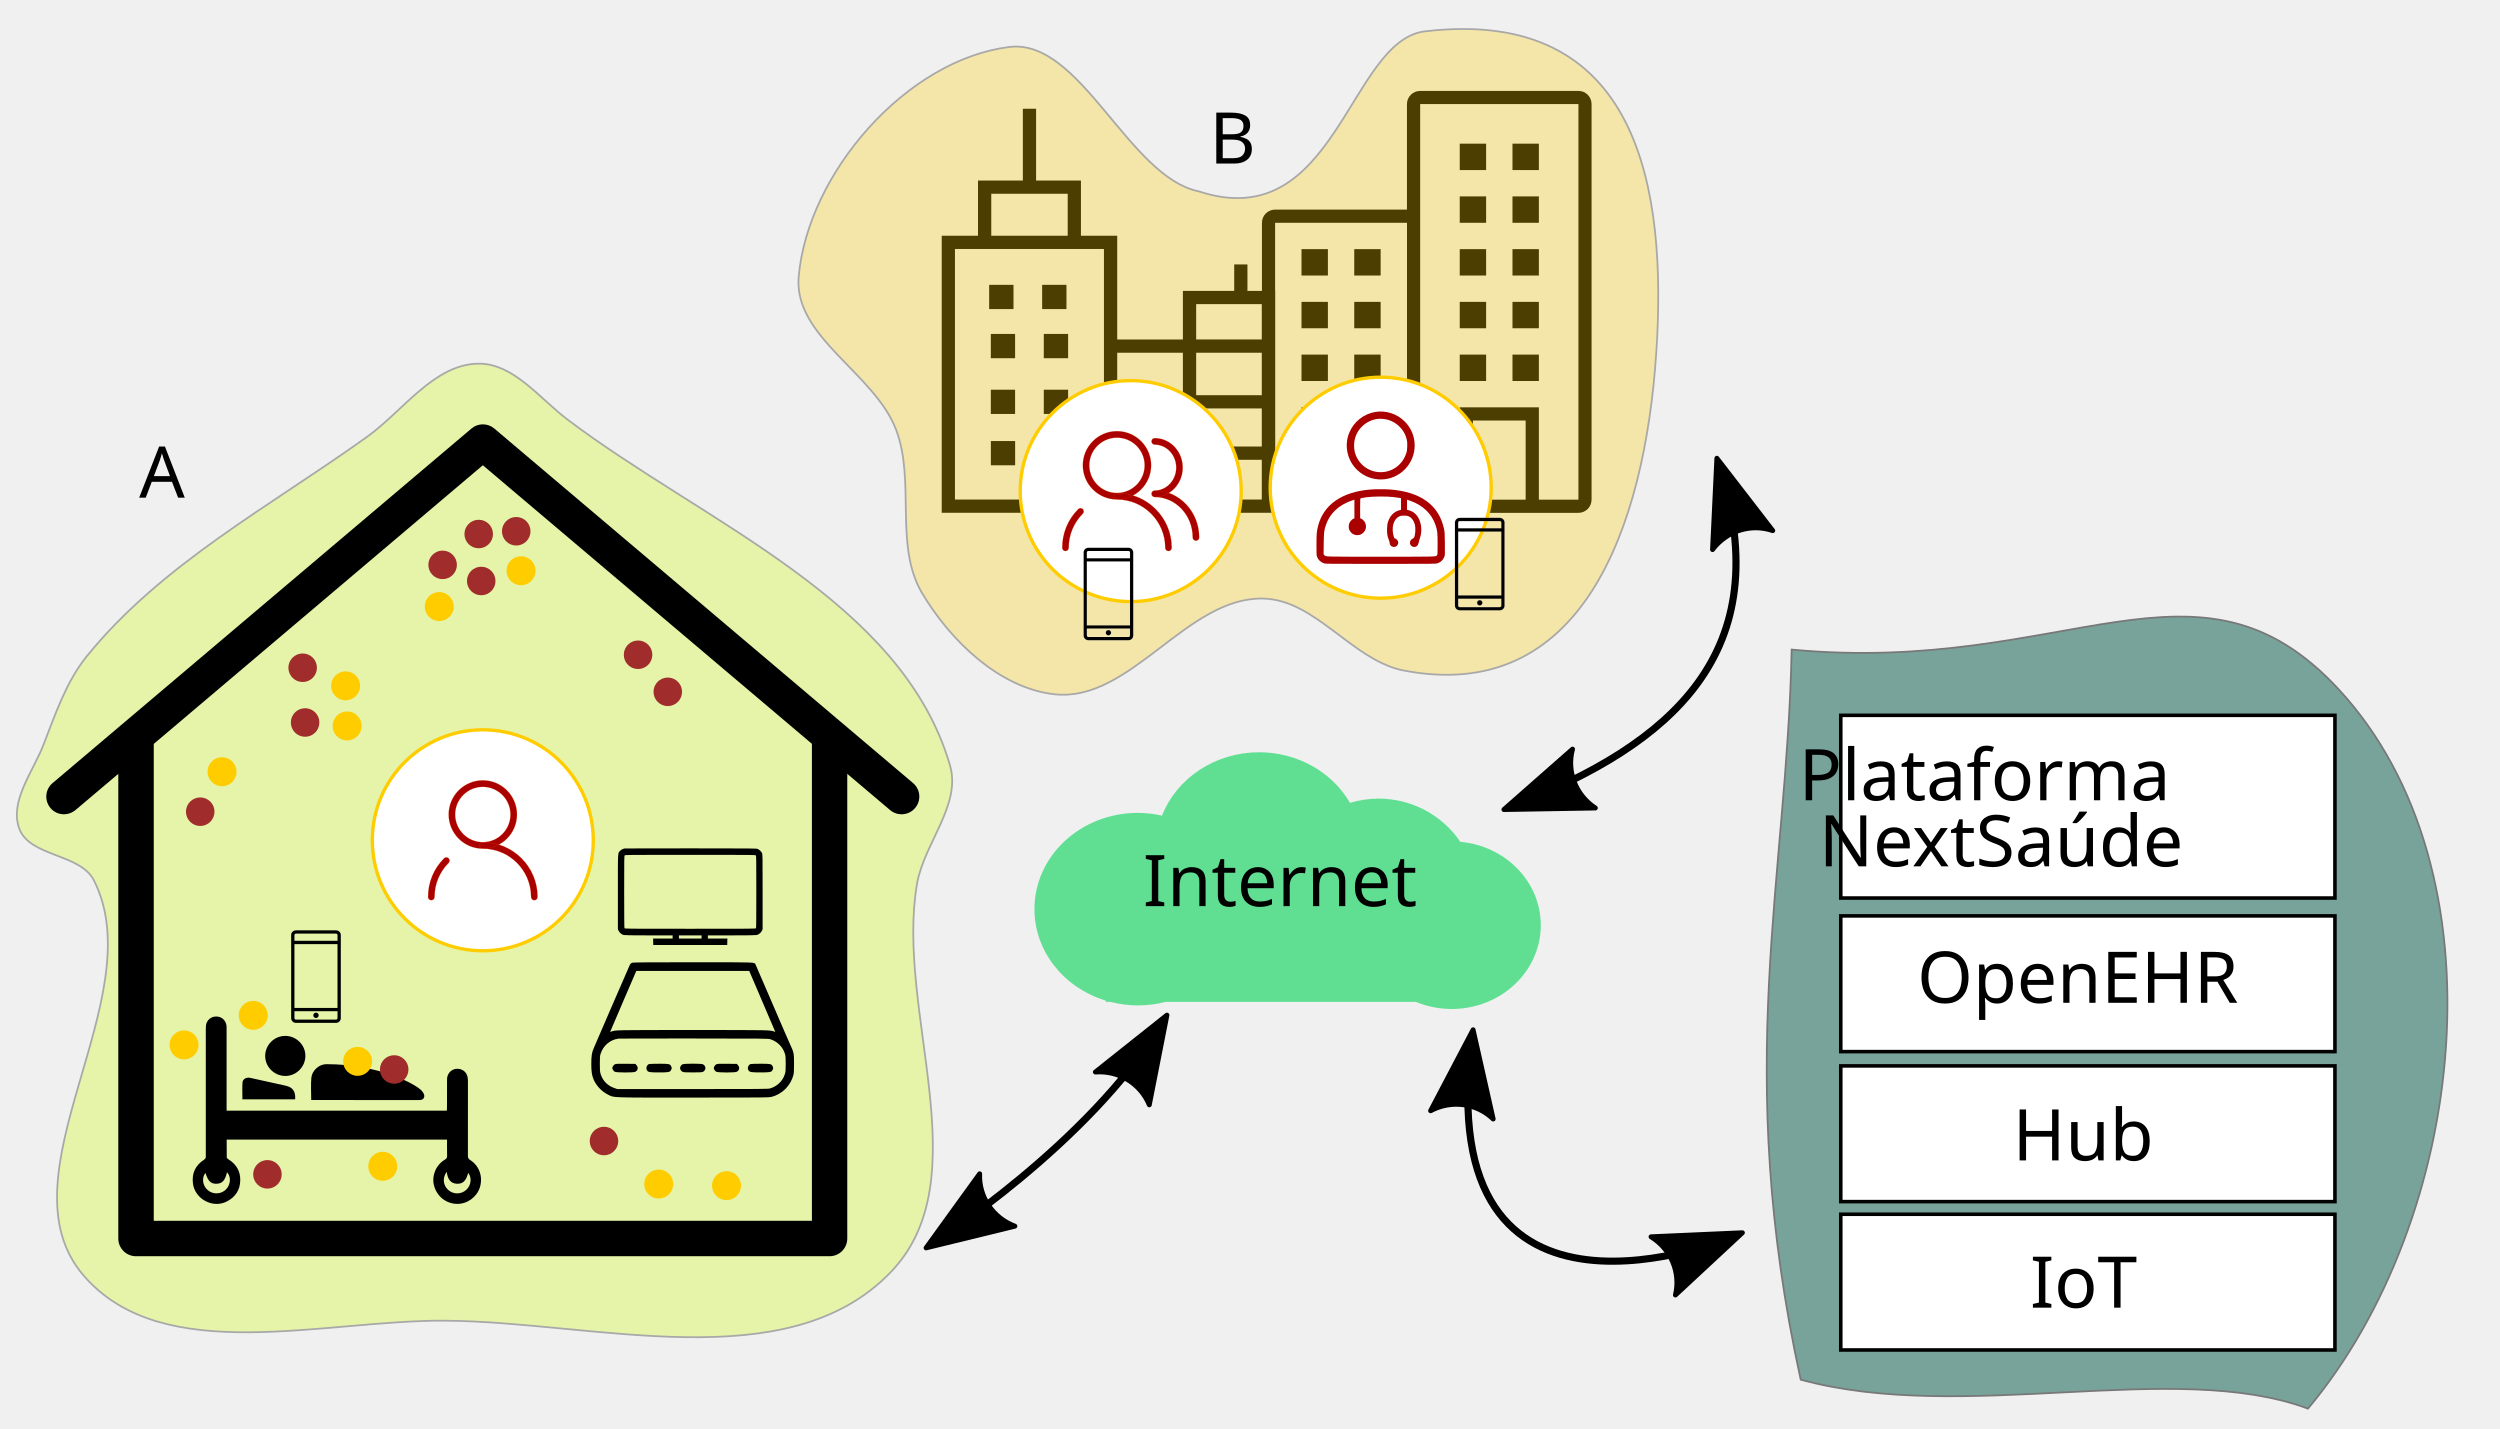
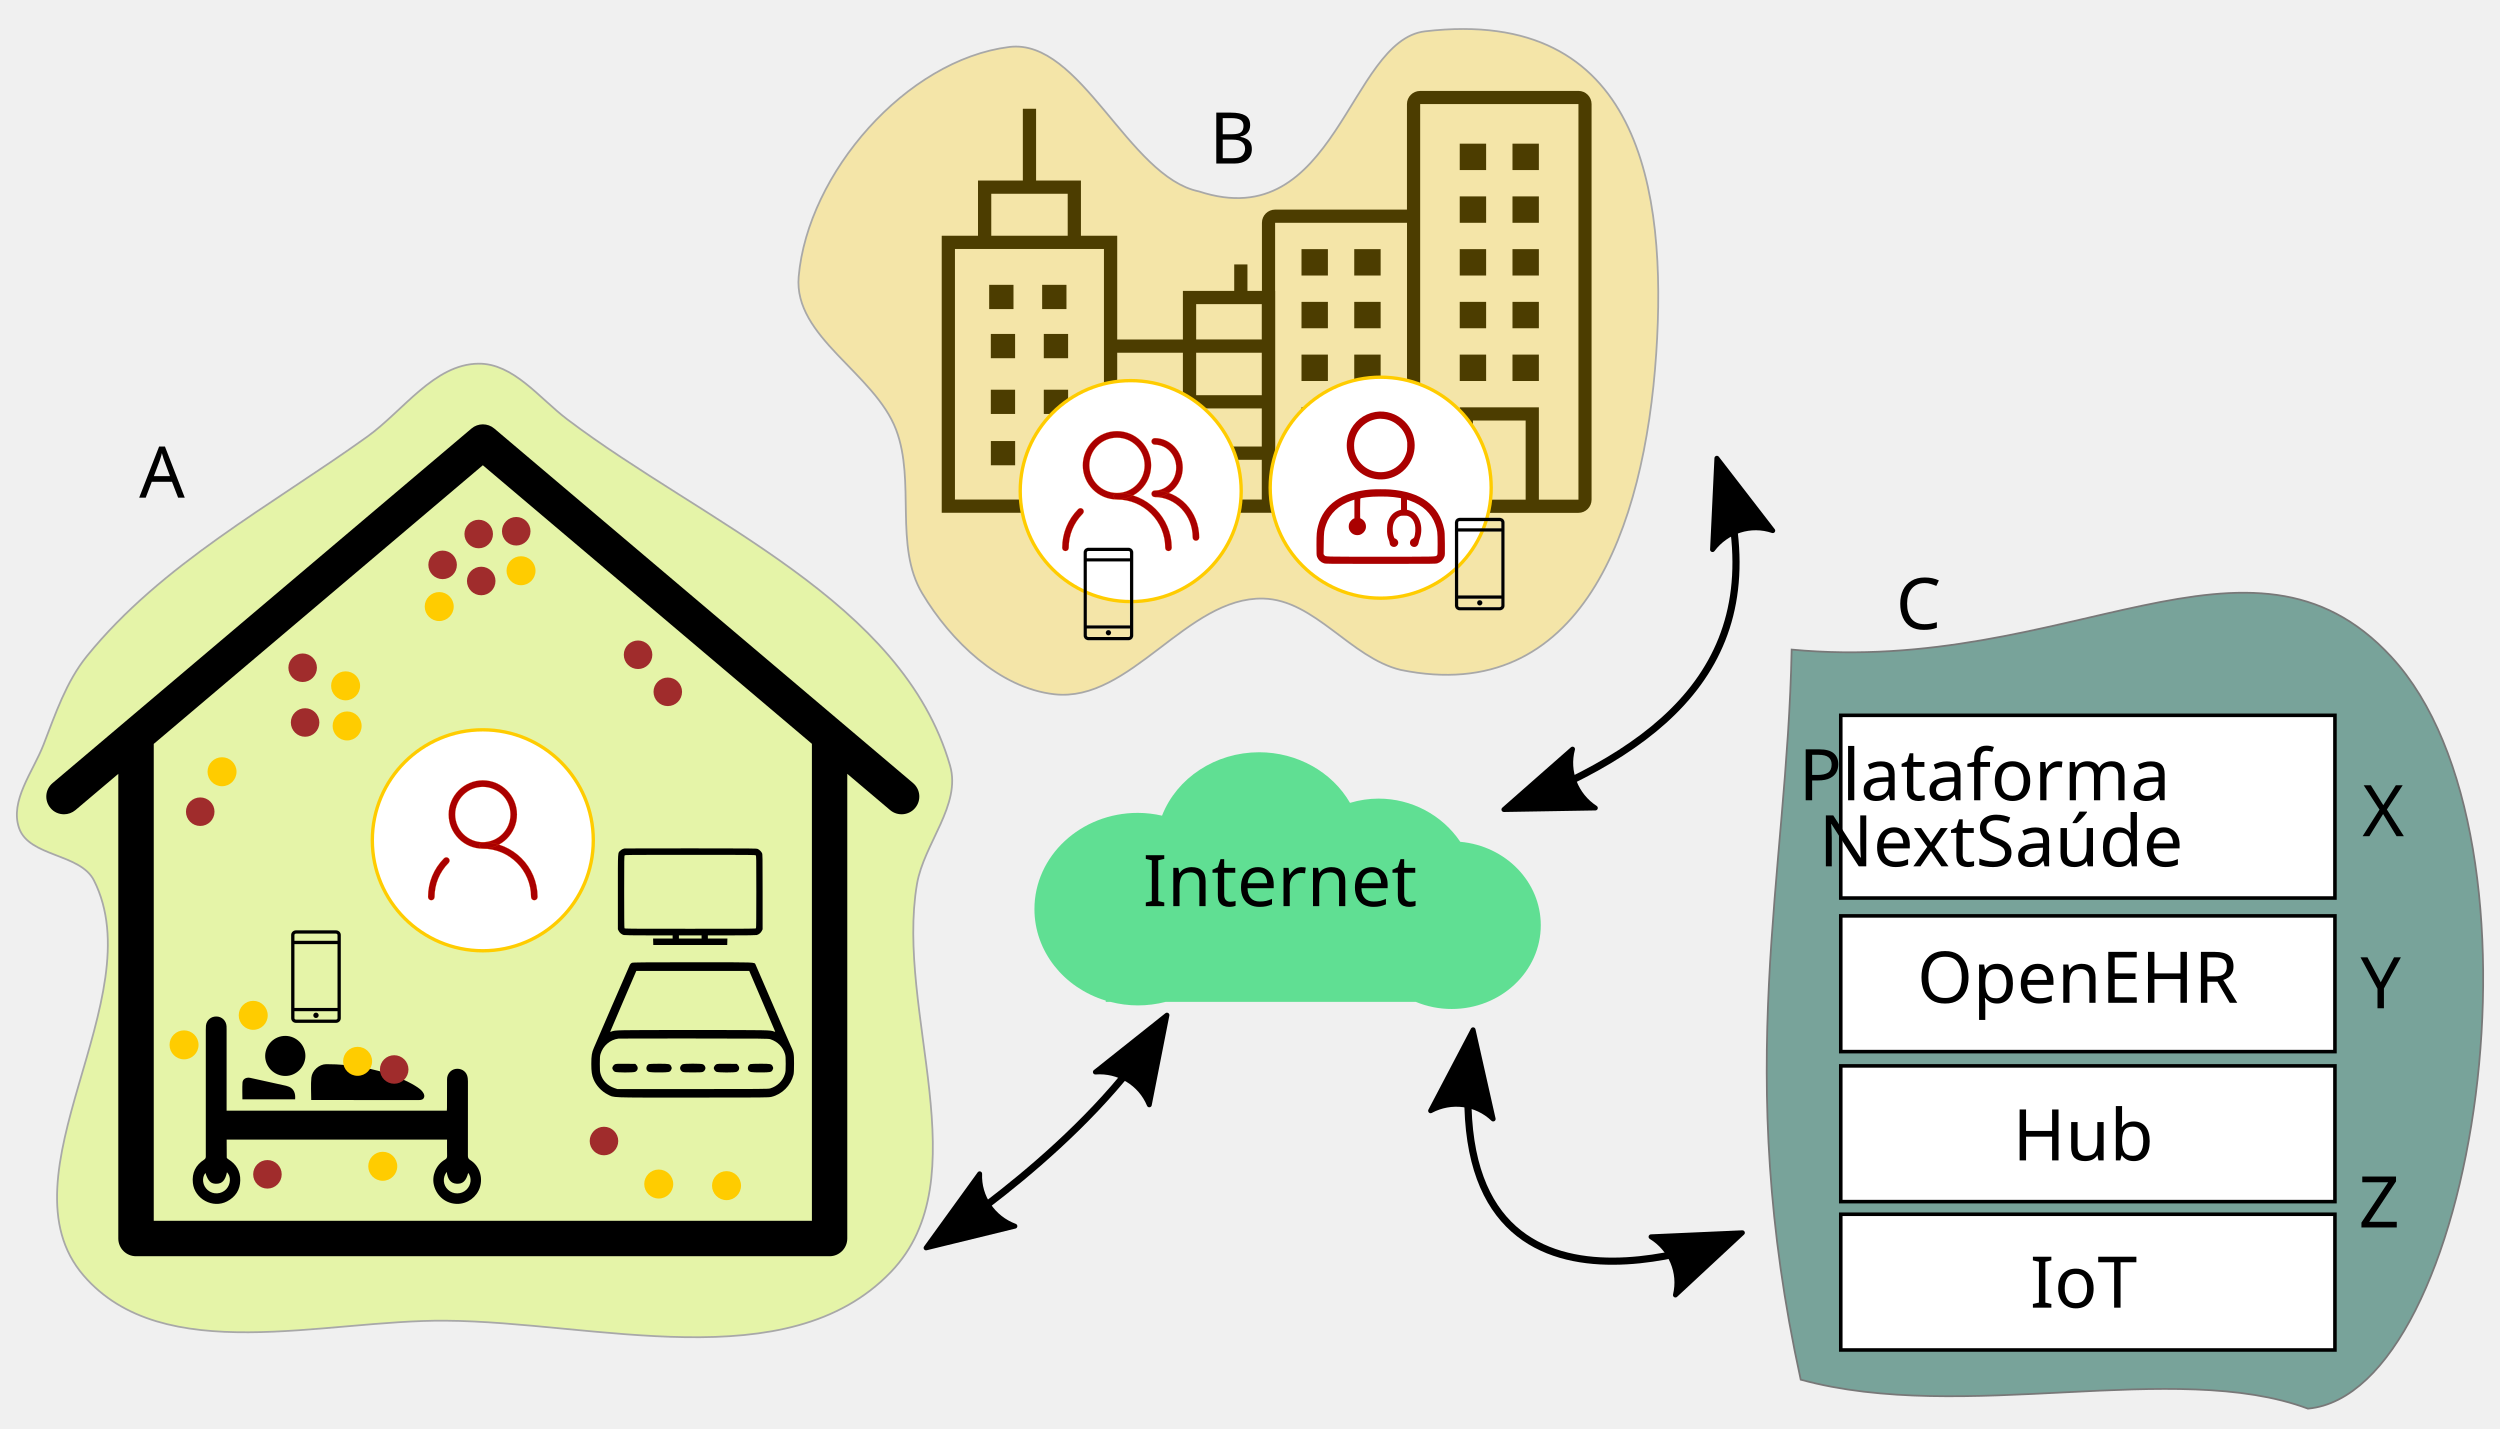
<svg xmlns="http://www.w3.org/2000/svg" width="1400" height="800" viewBox="0 0 370.417 211.667" version="1.1" id="svg8">
  <defs id="defs2">
    <marker orient="auto" refY="0.0" refX="0.0" id="marker3878" style="overflow:visible;">
      <path id="path3876" style="fill-rule:evenodd;stroke-width:0.625;stroke-linejoin:round;stroke:#000000;stroke-opacity:1;fill:#000000;fill-opacity:1" d="M 8.719,4.034 L -2.207,0.016 L 8.719,-4.002 C 6.973,-1.63 6.983,1.616 8.719,4.034 z " transform="scale(1.1) rotate(180) translate(1,0)" />
    </marker>
    <marker orient="auto" refY="0.0" refX="0.0" id="marker3796" style="overflow:visible">
      <path id="path3794" style="fill-rule:evenodd;stroke-width:0.625;stroke-linejoin:round;stroke:#000000;stroke-opacity:1;fill:#000000;fill-opacity:1" d="M 8.719,4.034 L -2.207,0.016 L 8.719,-4.002 C 6.973,-1.63 6.983,1.616 8.719,4.034 z " transform="scale(1.1) translate(1,0)" />
    </marker>
    <marker style="overflow:visible" id="marker3714" refX="0.0" refY="0.0" orient="auto">
      <path transform="scale(1.1) translate(1,0)" d="M 8.719,4.034 L -2.207,0.016 L 8.719,-4.002 C 6.973,-1.63 6.983,1.616 8.719,4.034 z " style="fill-rule:evenodd;stroke-width:0.625;stroke-linejoin:round;stroke:#000000;stroke-opacity:1;fill:#000000;fill-opacity:1" id="path3712" />
    </marker>
    <marker orient="auto" refY="0.0" refX="0.0" id="Arrow2Lstart" style="overflow:visible">
      <path id="path2650" style="fill-rule:evenodd;stroke-width:0.625;stroke-linejoin:round;stroke:#000000;stroke-opacity:1;fill:#000000;fill-opacity:1" d="M 8.719,4.034 L -2.207,0.016 L 8.719,-4.002 C 6.973,-1.63 6.983,1.616 8.719,4.034 z " transform="scale(1.1) translate(1,0)" />
    </marker>
    <marker style="overflow:visible;" id="marker3366" refX="0.0" refY="0.0" orient="auto">
      <path transform="scale(1.1) rotate(180) translate(1,0)" d="M 8.719,4.034 L -2.207,0.016 L 8.719,-4.002 C 6.973,-1.63 6.983,1.616 8.719,4.034 z " style="fill-rule:evenodd;stroke-width:0.625;stroke-linejoin:round;stroke:#000000;stroke-opacity:1;fill:#000000;fill-opacity:1" id="path3364" />
    </marker>
    <marker orient="auto" refY="0.0" refX="0.0" id="Arrow2Lend" style="overflow:visible;">
      <path id="path2653" style="fill-rule:evenodd;stroke-width:0.625;stroke-linejoin:round;stroke:#000000;stroke-opacity:1;fill:#000000;fill-opacity:1" d="M 8.719,4.034 L -2.207,0.016 L 8.719,-4.002 C 6.973,-1.63 6.983,1.616 8.719,4.034 z " transform="scale(1.1) rotate(180) translate(1,0)" />
    </marker>
    <marker style="overflow:visible" id="marker3579" refX="0" refY="0" orient="auto">
      <path transform="matrix(-0.8,0,0,-0.8,-10,0)" style="fill:#000000;fill-opacity:1;fill-rule:evenodd;stroke:#000000;stroke-width:1pt;stroke-opacity:1" d="M 0,0 5,-5 -12.5,0 5,5 Z" id="path3577" />
    </marker>
    <marker orient="auto" refY="0" refX="0" id="marker3539" style="overflow:visible">
      <path id="path3537" d="M 0,0 5,-5 -12.5,0 5,5 Z" style="fill:#000000;fill-opacity:1;fill-rule:evenodd;stroke:#000000;stroke-width:1pt;stroke-opacity:1" transform="matrix(0.8,0,0,0.8,10,0)" />
    </marker>
    <marker style="overflow:visible" id="Arrow1Lend" refX="0" refY="0" orient="auto">
      <path transform="matrix(-0.8,0,0,-0.8,-10,0)" style="fill:#000000;fill-opacity:1;fill-rule:evenodd;stroke:#000000;stroke-width:1pt;stroke-opacity:1" d="M 0,0 5,-5 -12.5,0 5,5 Z" id="path1315" />
    </marker>
    <marker orient="auto" refY="0" refX="0" id="marker1602" style="overflow:visible">
      <path id="path1600" d="M 0,0 5,-5 -12.5,0 5,5 Z" style="fill:#000000;fill-opacity:1;fill-rule:evenodd;stroke:#000000;stroke-width:1pt;stroke-opacity:1" transform="matrix(-0.4,0,0,-0.4,-4,0)" />
    </marker>
  </defs>
  <g id="layer1" transform="translate(0,-85.33332)">
    <g transform="translate(136.851,46.02875)" id="layer1-0">
      <g transform="translate(-201.6119,-41.50832)" id="g1939">
        <g id="g1678" transform="matrix(0.06379583,0,0,0.06379583,244.2607,93.64304)">
          <path id="path1676" d="m 852.2,10 c 16.9,0 30.6,13.7 30.6,30.6 v 918.8 c 0,16.9 -13.7,30.6 -30.6,30.6 H 147.8 c -16.9,0 -30.6,-13.7 -30.6,-30.6 V 316.3 c 0,-16.9 13.7,-30.6 30.6,-30.6 H 454 v -245 c 0,-16.9 13.7,-30.6 30.6,-30.6 H 852.2 Z M 454.1,959.4 V 316.3 H 147.8 V 959.4 H 209 V 806.3 745 h 61.3 61.3 61.3 v 61.3 153.1 z m -245,-520.6 h 61.3 v -61.3 h -61.3 z m 0,122.5 h 61.3 V 500 h -61.3 z m 0,122.5 h 61.3 v -61.3 h -61.3 z m 153.1,91.8 H 239.7 V 959.4 H 362.2 Z M 331.6,438.8 h 61.3 v -61.3 h -61.3 z m 0,122.5 h 61.3 V 500 h -61.3 z m 0,122.5 h 61.3 V 622.5 H 331.6 Z M 852.2,40.6 H 484.7 v 918.8 h 91.9 V 745 h 183.8 v 214.4 h 91.9 V 40.6 Z M 576.6,193.8 h 61.3 v -61.3 h -61.3 z m 0,122.5 h 61.3 V 255 h -61.3 z m 0,122.5 h 61.3 v -61.3 h -61.3 z m 0,122.5 h 61.3 V 500 h -61.3 z m 0,122.5 h 61.3 v -61.3 h -61.3 z m 153.1,91.8 H 607.2 V 959.4 H 729.7 Z M 699.1,193.8 h 61.3 v -61.3 h -61.3 z m 0,122.5 h 61.3 V 255 h -61.3 z m 0,122.5 h 61.3 v -61.3 h -61.3 z m 0,122.5 h 61.3 V 500 h -61.3 z m 0,122.5 h 61.3 v -61.3 h -61.3 z" />
        </g>
        <g id="g1692" transform="matrix(0.06108286,0,0,0.06108286,198.4464,96.31701)">
          <path id="path1690" d="m 837.3,451.8 v -64.2 h -32.1 v 64.2 H 680.7 V 569.7 H 521.4 V 318 h -88 V 184.1 H 324.6 V 10 H 292.5 V 184.1 H 183.7 V 318 h -88 v 672 h 393.6 32.2 159.3 223.6 V 736.9 704.8 569.6 451.8 Z m -156.6,150 v 103 H 521.4 v -103 z M 521.4,736.9 h 159.3 v 92.4 H 521.4 Z M 215.9,216.2 h 76.6 32.1 76.7 V 318 H 215.9 Z M 489.2,957.9 H 127.8 V 350.1 h 55.9 249.7 55.8 v 219.5 z m 32.2,0 v -96.4 h 159.3 v 96.4 z m 191.5,0 v -96.4 h 159.3 v 96.4 z M 872.2,829.3 H 712.9 V 736.9 H 872.2 Z M 712.9,704.8 v -103 h 159.3 v 103 z m 0,-135.2 v -85.7 h 92.3 32.1 34.9 v 85.7 z M 210.8,437.1 h 59 v 58.8 h -59 z m 128.5,0 h 59 v 58.8 h -59 z M 214.8,556.2 h 58.9 v 58.9 h -58.9 z m 128.5,0 h 59 v 58.9 h -59 z M 214.8,691.5 h 58.9 v 58.8 h -58.9 z m 128.5,0 h 59 v 58.8 h -59 z M 214.9,816 h 58.9 v 58.8 h -58.9 z m 128.4,0 h 58.9 v 58.8 h -58.9 z" />
        </g>
      </g>
      <g transform="translate(-182.6154,7.679685)" id="g1850">
        <path style="opacity:0.6;fill:#00d455;fill-opacity:1;stroke:none;stroke-width:2.041;stroke-linecap:square;stroke-miterlimit:1;stroke-dasharray:none;stroke-dashoffset:0;stroke-opacity:1" d="m 232.319,143.084 a 15.322,14.265 0 0 0 -14.38,9.394 15.322,14.265 0 0 0 -3.584,-0.413 15.322,14.265 0 0 0 -15.322,14.266 15.322,14.265 0 0 0 10.567,13.55 v 0.186 h 0.685 a 15.322,14.265 0 0 0 4.07,0.528 15.322,14.265 0 0 0 4.127,-0.528 h 37.053 a 13.208,12.416 0 0 0 5.314,1.057 13.208,12.416 0 0 0 13.209,-12.416 13.208,12.416 0 0 0 -11.929,-12.356 14.529,14.265 0 0 0 -12.112,-6.4 14.529,14.265 0 0 0 -4.225,0.63 15.322,14.265 0 0 0 -13.474,-7.499 z" id="path1830" />
        <text xml:space="preserve" style="font-style:normal;font-weight:normal;font-size:10.583px;line-height:1.25;font-family:sans-serif;letter-spacing:0px;word-spacing:0px;fill:#000000;fill-opacity:1;stroke:none;stroke-width:0.265" x="215.113" y="165.887" id="text1845">
          <tspan id="tspan1843" x="215.113" y="165.887" style="stroke-width:0.265">Internet</tspan>
        </text>
      </g>
      <g id="g2494">
        <path id="path2350" d="M -18.514,80.297 C -17.167,64.968 -2.587,48.182 12.682,46.266 23.277,44.935 30.321,65.53 40.784,67.664 61.11,74.334 62.994,45.269 74.3,43.945 106.157,40.216 110.161,67.486 108.549,91.638 106.812,117.684 97.41,144.034 70.691,138.564 63.254,136.775 57.97,128.18 50.323,127.993 38.982,127.715 30.66,143.43 19.385,142.173 11.22,141.262 4.005,134.273 -0.209,127.22 -4.405,120.197 -1.175,110.634 -4.076,102.985 -7.255,94.604 -19.298,89.227 -18.514,80.297 Z" style="opacity:0.3;fill:#ffcc00;stroke:#000000;stroke-width:0.265px;stroke-linecap:butt;stroke-linejoin:miter;stroke-opacity:1" />
        <g id="g2433">
          <circle r="16.371" cy="112.07" cx="30.682" id="path2049" style="opacity:1;fill:#ffffff;fill-opacity:1;stroke:#ffcc00;stroke-width:0.5;stroke-linecap:square;stroke-miterlimit:4;stroke-dasharray:none;stroke-dashoffset:0;stroke-opacity:1" />
          <g transform="matrix(0.02071398,0,0,0.02071398,20.32508,101.7139)" id="g2025" style="fill:#aa0000;stroke:#ff6600">
            <path d="M 401.8,559.9 C 267.1,559.9 157.4,450.3 157.4,315.5 157.4,180.8 267,71.1 401.8,71.1 c 134.7,0 244.4,109.6 244.4,244.4 -0.1,134.8 -109.7,244.4 -244.4,244.4 z m 0,-442 c -109,0 -197.7,88.6 -197.7,197.7 0,109 88.7,197.7 197.7,197.7 109.1,0 197.7,-88.7 197.7,-197.7 0,-109.1 -88.7,-197.7 -197.7,-197.7 z M 33.4,928.8 C 20.5,928.8 10,918.3 10,905.4 10,801 50.6,702.8 124.4,628.8 c 9.1,-9.2 23.9,-9.2 33,-0.1 9.1,9.1 9.1,23.9 0,33 C 92.5,727 56.7,813.5 56.7,905.4 c 0,12.9 -10.4,23.4 -23.3,23.4 z M 403.5,560.3 c -13.1,1.3 -25.1,-9 -25.6,-22.2 -0.6,-12.5 9,-23.2 21.4,-24.3 0.7,-0.1 1.8,-0.1 2.5,-0.1 216,0 391.7,175.8 391.7,391.7 0,12.9 -10.4,23.4 -23.3,23.4 -12.9,0 -23.4,-10.5 -23.4,-23.4 0,-190.2 -154.7,-345 -343.3,-345.1 z M 671.9,167.7 c -12.9,0 -23.3,-10.5 -23.3,-23.4 0,-12.9 10.4,-23.3 23.3,-23.3 110.4,0 200.2,94.5 200.2,210.7 0,116.2 -89.8,210.7 -200.2,210.7 -12.9,0 -23.3,-10.5 -23.3,-23.4 0,-12.9 10.4,-23.3 23.3,-23.3 84.7,0 153.5,-73.6 153.5,-164 0,-90.5 -68.8,-164 -153.5,-164 z m 0,374.9 c -12.9,0 -23.3,-10.5 -23.3,-23.4 0,-12.9 10.4,-23.3 23.3,-23.3 175.4,0 318.1,150.5 318.1,335.6 0,12.9 -10.4,23.4 -23.3,23.4 -12.9,0 -23.4,-10.5 -23.4,-23.4 0,-159.3 -121.7,-288.9 -271.4,-288.9 z" id="path2023" style="fill:#aa0000;stroke:#ff6600" />
          </g>
        </g>
        <g transform="matrix(0.013989,0,0,0.013989,20.38833,120.3201)" id="g1859" style="stroke:#ffffff">
          <g id="g1827" style="stroke:#ffffff">
            <g id="g1824" style="stroke:#ffffff">
              <g id="g1818" style="stroke:#ffffff">
                <path d="M 711.9,10 H 288.1 c -28.1,0 -51,22 -51,49.1 v 881.8 c 0,27 22.9,49.1 51,49.1 h 423.8 c 28.1,0 51,-22 51,-49.1 V 59.1 C 762.9,32 740.1,10 711.9,10 Z m -440,856.7 h 456.2 v 74.2 c 0,7.9 -7.3,14.3 -16.2,14.3 H 288.1 c -8.9,0 -16.1,-6.4 -16.1,-14.3 V 866.7 Z M 728.1,155.8 V 831.9 H 271.9 V 155.8 Z m -440,-111 h 423.8 c 8.9,0 16.2,6.4 16.2,14.3 v 61.8 H 271.9 V 59.1 c 0,-7.9 7.3,-14.3 16.2,-14.3 z" id="path1816" style="stroke:#ffffff" />
              </g>
              <g id="g1822" style="stroke:#ffffff">
                <path d="m 500,938.6 c 15.7,0 28.5,-12.8 28.5,-28.5 0,-15.7 -12.8,-28.5 -28.5,-28.5 -15.7,0 -28.5,12.8 -28.5,28.5 0,15.7 12.8,28.5 28.5,28.5 z" id="path1820" style="stroke:#ffffff" />
              </g>
            </g>
          </g>
          <g id="g1829" style="stroke:#ffffff" />
          <g id="g1831" style="stroke:#ffffff" />
          <g id="g1833" style="stroke:#ffffff" />
          <g id="g1835" style="stroke:#ffffff" />
          <g id="g1837" style="stroke:#ffffff" />
          <g id="g1839" style="stroke:#ffffff" />
          <g id="g1841" style="stroke:#ffffff" />
          <g id="g1843" style="stroke:#ffffff" />
          <g id="g1845" style="stroke:#ffffff" />
          <g id="g1847" style="stroke:#ffffff" />
          <g id="g1849" style="stroke:#ffffff" />
          <g id="g1851" style="stroke:#ffffff" />
          <g id="g1853" style="stroke:#ffffff" />
          <g id="g1855" style="stroke:#ffffff" />
          <g id="g1857" style="stroke:#ffffff" />
        </g>
        <g id="g2144" transform="translate(-262.331,-55.08155)" style="stroke:#ffcc00">
          <g id="g2152">
            <g style="stroke:#ffcc00" id="g2062" transform="translate(57.36398,-36.75818)">
              <circle style="opacity:1;fill:#ffffff;fill-opacity:1;stroke:#ffcc00;stroke-width:0.5;stroke-linecap:square;stroke-miterlimit:4;stroke-dasharray:none;stroke-dashoffset:0;stroke-opacity:1" id="circle2056" cx="272.689" cy="203.404" r="16.371" />
            </g>
            <g style="fill:#aa0000;stroke:#aa0000" id="g2126" transform="matrix(0.02303765,0,0,0.02303765,318.5344,155.1272)">
              <g style="fill:#aa0000;stroke:#aa0000" id="g2124" transform="matrix(0.1,0,0,-0.1,0,511)">
                <path style="fill:#aa0000;stroke:#aa0000" id="path2120" d="M 4652.8,4980.9 C 3895.7,4854.1 3259.7,4344.9 2973.4,3633.9 2637.1,2801.9 2852.3,1843 3511.4,1228.2 4387.6,409.6 5761.5,450 6582,1318.5 7400.6,2187 7385.2,3528.2 6547.4,4366 6049.7,4863.7 5333,5096.2 4652.8,4980.9 Z m 559.1,-453.4 c 709.1,-88.4 1300.9,-622.6 1462.3,-1316.2 34.6,-153.7 40.4,-221 32.7,-455.4 -7.7,-249.8 -13.4,-288.2 -76.9,-470.8 -167.2,-484.2 -524.6,-866.6 -981.9,-1051.1 -822.4,-334.4 -1764,11.5 -2173.2,797.4 -132.6,255.6 -186.4,484.2 -186.4,801.3 0,928.1 741.7,1683.3 1683.3,1714 42.2,0 151.7,-7.7 240.1,-19.2 z" />
                <path style="fill:#aa0000;stroke:#aa0000" id="path2122" d="M 4347.2,-7.3 C 2514.1,-155.3 1332.4,-971.9 975,-2340.1 c -90.3,-344 -105.7,-522.7 -105.7,-1233.6 0,-614.9 1.9,-664.8 38.4,-762.9 74.9,-199.8 234.4,-349.7 440,-415 119.1,-38.4 171,-38.4 3652.8,-38.4 3481.8,0 3533.7,0 3652.8,38.4 207.5,65.3 365.1,215.2 440,418.9 40.4,105.7 40.4,134.5 34.6,839.7 -7.7,664.8 -11.5,749.4 -51.9,937.7 C 8759,-1023.8 7585,-159.1 5607.8,-5.4 5319.5,17.7 4639.3,15.7 4347.2,-7.3 Z m 1479.6,-486.2 c 121.1,-15.4 278.6,-38.4 351.6,-50 l 128.7,-23.1 v -370.9 -372.8 l -109.5,-30.7 c -361.2,-103.8 -607.2,-361.3 -735.9,-768.6 -32.7,-101.8 -46.1,-197.9 -51.9,-405.5 -11.5,-311.3 17.3,-505.4 111.4,-728.2 30.8,-73 55.7,-163.3 55.7,-201.8 0,-217.1 282.5,-338.2 449.6,-192.2 124.9,111.4 136.4,270.9 26.9,393.9 -30.7,36.5 -84.5,74.9 -117.2,82.6 -55.7,13.4 -65.3,28.8 -105.7,159.5 -55.7,176.8 -75,459.3 -44.2,639.9 51.9,299.8 194.1,518.8 401.6,620.7 98,48 128.8,53.8 311.3,53.8 176.8,0 215.2,-5.8 309.3,-50 190.3,-90.3 322.9,-269 390.1,-528.4 57.6,-221 32.7,-645.6 -48,-822.4 -15.4,-30.7 -57.6,-65.3 -105.7,-88.4 -205.6,-90.3 -219.1,-390.1 -23.1,-491.9 188.3,-98 382.4,15.4 418.9,244 9.6,57.7 42.3,176.8 74.9,267.1 255.6,724.4 -19.2,1560.3 -584.1,1775.5 -42.3,15.4 -113.4,38.4 -157.6,50 l -82.6,21.1 v 324.7 324.7 l 197.9,-67.3 c 807,-280.5 1373.9,-814.7 1625.6,-1531.4 130.6,-374.7 144.1,-486.2 146,-1245.1 0,-659.1 -1.9,-687.9 -38.4,-728.3 -90.3,-101.8 94.2,-96.1 -3622.1,-96.1 -3768.1,0 -3539.5,-7.7 -3629.8,107.6 l -44.2,55.7 9.6,682.1 c 9.6,751.3 23.1,860.8 149.9,1224 251.7,716.7 818.6,1250.9 1627.5,1531.4 l 196,67.3 v -601.4 -603.3 l -50,-11.5 c -26.9,-7.7 -96.1,-57.6 -149.9,-113.4 -115.3,-115.3 -165.3,-234.4 -165.3,-393.9 0,-142.2 30.8,-232.5 113.4,-342 140.3,-184.5 376.6,-257.5 607.2,-192.1 159.5,48 319,207.5 365.1,367 76.9,263.3 -40.4,541.9 -276.7,661 l -73,38.4 -3.8,591.8 c 0,324.7 3.8,614.9 9.6,643.7 11.5,53.8 38.4,63.4 395.8,111.4 432.7,59.9 1301.3,65.6 1745.1,11.8 z" />
              </g>
            </g>
          </g>
        </g>
        <g style="stroke:#ffffff" id="g2196" transform="matrix(0.013989,0,0,0.013989,75.40332,115.8888)">
          <g style="stroke:#ffffff" id="g2164">
            <g style="stroke:#ffffff" id="g2162">
              <g style="stroke:#ffffff" id="g2156">
                <path style="stroke:#ffffff" id="path2154" d="M 711.9,10 H 288.1 c -28.1,0 -51,22 -51,49.1 v 881.8 c 0,27 22.9,49.1 51,49.1 h 423.8 c 28.1,0 51,-22 51,-49.1 V 59.1 C 762.9,32 740.1,10 711.9,10 Z m -440,856.7 h 456.2 v 74.2 c 0,7.9 -7.3,14.3 -16.2,14.3 H 288.1 c -8.9,0 -16.1,-6.4 -16.1,-14.3 V 866.7 Z M 728.1,155.8 V 831.9 H 271.9 V 155.8 Z m -440,-111 h 423.8 c 8.9,0 16.2,6.4 16.2,14.3 v 61.8 H 271.9 V 59.1 c 0,-7.9 7.3,-14.3 16.2,-14.3 z" />
              </g>
              <g style="stroke:#ffffff" id="g2160">
                <path style="stroke:#ffffff" id="path2158" d="m 500,938.6 c 15.7,0 28.5,-12.8 28.5,-28.5 0,-15.7 -12.8,-28.5 -28.5,-28.5 -15.7,0 -28.5,12.8 -28.5,28.5 0,15.7 12.8,28.5 28.5,28.5 z" />
              </g>
            </g>
          </g>
          <g style="stroke:#ffffff" id="g2166" />
          <g style="stroke:#ffffff" id="g2168" />
          <g style="stroke:#ffffff" id="g2170" />
          <g style="stroke:#ffffff" id="g2172" />
          <g style="stroke:#ffffff" id="g2174" />
          <g style="stroke:#ffffff" id="g2176" />
          <g style="stroke:#ffffff" id="g2178" />
          <g style="stroke:#ffffff" id="g2180" />
          <g style="stroke:#ffffff" id="g2182" />
          <g style="stroke:#ffffff" id="g2184" />
          <g style="stroke:#ffffff" id="g2186" />
          <g style="stroke:#ffffff" id="g2188" />
          <g style="stroke:#ffffff" id="g2190" />
          <g style="stroke:#ffffff" id="g2192" />
          <g style="stroke:#ffffff" id="g2194" />
        </g>
        <text id="text2354" y="63.539" x="42.331" style="font-style:normal;font-weight:normal;font-size:10.583px;line-height:1.25;font-family:sans-serif;letter-spacing:0px;word-spacing:0px;fill:#000000;fill-opacity:1;stroke:none;stroke-width:0.265" xml:space="preserve">
          <tspan style="stroke-width:0.265" y="63.539" x="42.331" id="tspan2352">B</tspan>
+         </text>
+         <text xml:space="preserve" style="font-style:normal;font-weight:normal;font-size:10.583px;line-height:1.25;font-family:sans-serif;letter-spacing:0px;word-spacing:0px;fill:#000000;fill-opacity:1;stroke:none;stroke-width:0.265" x="144.061" y="132.523" id="text1056">
+           <tspan id="tspan1054" x="144.061" y="132.523" style="stroke-width:0.265">C</tspan>
        </text>
      </g>
      <g id="g2571">
        <path id="path2496" d="m -123.96,136.501 c 11.065,-13.648 27.233,-22.242 41.508,-32.485 5.345,-3.835 9.922,-10.761 16.5,-10.828 5.174,-0.053 9.023,5.128 13.149,8.25 20.328,15.385 49.637,26.815 56.719,51.305 1.686,5.829 -3.873,11.551 -4.898,17.531 -3.246,18.931 9.428,43.63 -3.867,57.493 -15.319,15.973 -43.87,7.389 -66.001,7.219 -18.014,-0.139 -41.883,6.958 -53.626,-6.703 -12.721,-14.799 10.343,-41.104 1.547,-58.524 -2.031,-4.022 -9.588,-3.485 -11.086,-7.734 -1.429,-4.052 2.056,-8.369 3.609,-12.375 1.764,-4.551 3.371,-9.357 6.445,-13.149 z" style="opacity:0.3;fill:#ccff00;stroke:#000000;stroke-width:0.265px;stroke-linecap:butt;stroke-linejoin:miter;stroke-opacity:1" />
        <g id="g2428">
          <g transform="translate(-171.5841,16.50987)" id="g1933">
            <g id="g897" transform="matrix(0.1319933,0,0,0.1319933,40.27585,81.30216)">
              <path id="path895" d="M 983,435.8 512.9,37.8 c -7.4,-6.3 -18.3,-6.3 -25.7,0 L 17,435.8 c -8.4,7.1 -9.4,19.6 -2.3,28 3.9,4.7 9.5,7 15.2,7 4.5,0 9.1,-1.6 12.8,-4.7 L 90.8,425.4 V 947 c 0,11 8.9,19.9 19.9,19.9 h 407.5 198.4 172.6 c 11,0 19.9,-8.9 19.9,-19.9 V 425.4 l 48.1,40.7 c 8.4,7.1 21,6 28,-2.3 7.2,-8.4 6.1,-20.9 -2.2,-28 z M 869.4,927.1 c 0,0 121.062,0 -738.8,0 V 391.8 L 500,79 869.4,391.7 Z" />
            </g>
            <g id="g986" transform="matrix(0.03065145,0,0,0.03065145,122.0378,160.0689)">
              <g id="g984" transform="matrix(0.1,0,0,-0.1,0,511)">
                <path id="path972" d="m 2060,3352.8 c -32.6,-13.4 -74.7,-53.6 -93.9,-90 -17.2,-34.5 -402.3,-915.8 -852.6,-1960 C 663.3,258.6 264.8,-664.9 226.5,-751.1 126.8,-973.3 100,-1140 100,-1534.7 c 0,-367.8 26.8,-547.9 109.2,-745.3 124.5,-298.9 388.9,-582.5 676.3,-726.1 335.3,-168.6 -7.7,-155.2 4119.3,-155.2 3471.7,0 3657.5,1.9 3799.3,34.5 513.5,120.7 938.8,546 1069.1,1067.2 19.2,74.7 26.8,233.8 26.8,536.5 0,507.7 -7.7,547.9 -191.6,938.8 -67.1,141.8 -461.7,1055.7 -879.4,2029 -417.7,973.3 -774,1795.2 -789.3,1825.9 -61.3,116.9 109.2,111.1 -3038.7,111.1 -2410.3,-2.1 -2889.3,-5.9 -2941,-28.9 z M 8351.9,1517.4 C 8691.1,726.1 8974.6,61.3 8982.3,42.1 c 11.5,-28.7 5.8,-30.7 -42.1,-11.5 -197.4,74.7 -193.5,74.7 -3935.3,74.7 -3741.8,0 -3738,0 -3935.3,-74.7 -30.7,-13.4 -57.5,-19.2 -59.4,-17.2 -1.9,3.8 281.6,666.7 630.3,1475.3 L 2274.6,2960 H 5004.8 7735 Z M 8760,-341.1 c 350.6,-118.8 597.8,-367.9 703.2,-712.7 28.7,-93.9 34.5,-180.1 34.5,-479 0,-321.9 -5.7,-379.4 -42.2,-498.1 -105.4,-331.5 -367.9,-584.4 -712.7,-687.8 -93.9,-26.8 -452.2,-30.6 -3743.7,-30.6 H 1362.6 l -143.7,47.9 c -325.7,109.2 -563.3,348.7 -664.8,670.6 -36.4,118.8 -42.2,176.3 -42.2,498.1 0,298.9 5.7,385.1 34.5,479 122.6,400.4 456,687.8 866,743.4 32.6,3.8 1674.5,7.7 3649.9,5.7 3437.2,-2 3596.2,-3.9 3697.7,-36.5 z" />
                <path id="path974" d="m 1236.1,-1553.9 c -55.6,-28.7 -120.7,-124.5 -120.7,-180.1 0,-57.5 65.1,-153.3 124.5,-180.1 88.1,-42.2 877.5,-44.1 975.2,-3.8 136,57.5 170.5,210.8 70.9,321.9 l -55.6,63.2 -467.5,5.7 c -394.6,3.9 -475,0 -526.8,-26.8 z" />
                <path id="path976" d="m 2885.8,-1542.4 c -109.2,-44.1 -159,-208.8 -92,-304.6 61.3,-86.2 128.4,-97.7 584.4,-97.7 475.1,0 526.9,11.5 580.5,124.5 38.3,78.5 38.3,93.9 0,172.4 -53.6,115 -103.5,124.5 -595.9,122.6 -239.5,0 -456,-7.6 -477,-17.2 z" />
                <path id="path978" d="m 4512.4,-1552 c -63.2,-26.8 -120.7,-113 -120.7,-182 0,-70.9 57.5,-155.2 124.5,-183.9 49.8,-21.1 166.7,-26.8 488.6,-26.8 321.9,0 438.8,5.7 488.6,26.8 67.1,28.7 124.5,113 124.5,183.9 0,70.9 -57.5,155.2 -124.5,183.9 -92,38.4 -891,38.4 -981,-1.9 z" />
                <path id="path980" d="m 6140.9,-1553.9 c -55.5,-28.7 -120.7,-124.5 -120.7,-180.1 0,-57.5 65.2,-153.3 124.5,-180.1 88.1,-42.2 877.5,-44.1 975.2,-3.8 136,57.5 170.5,210.8 70.9,321.9 l -55.5,63.2 -467.5,5.7 c -394.7,3.9 -475.1,0 -526.9,-26.8 z" />
                <path id="path982" d="m 7790.6,-1542.4 c -109.2,-44.1 -159,-208.8 -92,-304.6 61.3,-86.2 128.4,-97.7 584.4,-97.7 475.2,0 526.9,11.5 580.5,124.5 38.3,78.5 38.3,93.9 0,172.4 -53.7,115 -103.5,124.5 -595.9,122.6 -239.5,0 -456,-7.6 -477,-17.2 z" />
              </g>
            </g>
            <g id="g1056" transform="matrix(0.04359577,0,0,0.04359577,62.84526,165.4896)">
              <path id="path1054" d="m 953.2,669.4 c -6.1,-3.8 -7.8,-7.8 -7.8,-14.6 0.3,-84.4 0.3,-168.6 0.1,-253 0,-6.7 -0.7,-13.7 -2.8,-19.9 -5.4,-16 -22.4,-25.1 -39.5,-22.1 -16.4,2.9 -28.5,17.2 -28.7,35.1 -0.4,32.2 -0.2,64.4 -0.2,96.6 0,3.3 -0.3,6.7 -0.5,10.2 H 125.3 V 226.2 c 0,-3.8 0,-7.7 -0.2,-11.5 -1.2,-18.6 -15.4,-32.6 -33.7,-33.1 -19.1,-0.6 -34.3,12.4 -36.3,31.2 -0.5,4.8 -0.5,9.7 -0.5,14.5 0,142.3 0,284.5 0,426.8 0,5.4 0.5,10.1 -5.6,14 -28.8,18.5 -42,44.8 -38.3,79.4 5.7,54.2 68,87.9 116.1,62.4 28.6,-15.1 44.3,-38.8 44.9,-71.2 0.7,-31.6 -13.7,-55.4 -40.6,-72 -2.2,-1.4 -5.3,-3.9 -5.3,-5.9 -0.4,-20.2 -0.3,-40.3 -0.3,-60.9 h 749 c 0,18.8 -0.3,37.1 0.2,55.4 0.2,6.3 -2,9.6 -7.4,12.7 -30.7,18.1 -46,55.4 -36.8,89 10,36.5 41.1,61 78.3,61.5 34.8,0.4 67.4,-23.5 77.6,-57.2 10.6,-35.2 -2.5,-72.6 -33.2,-91.9 z M 126.6,711 c 14.2,13.9 13,40.6 -2.5,57.4 -16.4,17.6 -44.3,19.2 -62.8,3.4 -17.7,-15.1 -21.4,-41.8 -8,-58.5 9.3,28.6 18.9,37.6 38.9,36.7 18.6,-0.8 28.4,-11.9 34.4,-39 z m 813.6,59.4 c -17.4,16.4 -44.5,16.5 -62.1,0.3 -17.3,-15.8 -19.6,-41.6 -4.6,-61 3.1,25.9 14.2,39.1 33.3,40.2 21.1,1.4 32.4,-9.2 39.6,-36.9 13,16.3 10.2,41.9 -6.2,57.4 z M 557.1,465.6 c 74,0 148,0 221.9,0 8,0 15.2,-1.5 17.7,-10.1 2.5,-8 -4.2,-17.5 -9.7,-23 -19.9,-21 -142.5,-88.9 -322.7,-88.9 -24.6,0 -48.4,21.5 -50.9,45.7 -2.4,24.7 -0.5,50 -0.5,76.1 H 557.1 Z M 324.4,383.7 c 37.1,0.4 68.3,-30.5 68.7,-67.8 0.4,-37.1 -30.6,-68.3 -68,-68.4 -37.5,-0.2 -68.3,30.2 -68.7,67.8 -0.3,37 30.4,68 68,68.4 z m 33.8,79.3 c 1.9,-21.1 -5,-35.7 -20.6,-42.6 -6.1,-2.7 -12.8,-4 -19.4,-5.4 -37.6,-8.4 -75.2,-16.8 -112.8,-24.9 -13.2,-2.8 -25.4,4 -26.1,16 -1.2,18.7 -0.3,37.6 -0.3,57 z" />
            </g>
            <circle style="opacity:1;fill:#a02c2c;fill-opacity:1;stroke:none;stroke-width:1.063;stroke-linecap:square;stroke-miterlimit:1;stroke-dasharray:none;stroke-dashoffset:0;stroke-opacity:1" id="path845" cx="124.222" cy="191.857" r="2.114" />
            <circle style="opacity:1;fill:#ffcc00;fill-opacity:1;stroke:none;stroke-width:0.996;stroke-linecap:square;stroke-miterlimit:1;stroke-dasharray:none;stroke-dashoffset:0;stroke-opacity:1" id="path1739" cx="67.63" cy="137.14" r="2.148" />
            <circle r="2.148" cy="130.356" cx="86.164" id="circle1761" style="opacity:1;fill:#ffcc00;fill-opacity:1;stroke:none;stroke-width:0.996;stroke-linecap:square;stroke-miterlimit:1;stroke-dasharray:none;stroke-dashoffset:0;stroke-opacity:1" />
            <circle style="opacity:1;fill:#ffcc00;fill-opacity:1;stroke:none;stroke-width:0.996;stroke-linecap:square;stroke-miterlimit:1;stroke-dasharray:none;stroke-dashoffset:0;stroke-opacity:1" id="circle1763" cx="85.94" cy="124.413" r="2.148" />
            <circle r="2.114" cy="121.732" cx="79.577" id="circle1765" style="opacity:1;fill:#a02c2c;fill-opacity:1;stroke:none;stroke-width:1.063;stroke-linecap:square;stroke-miterlimit:1;stroke-dasharray:none;stroke-dashoffset:0;stroke-opacity:1" />
            <circle style="opacity:1;fill:#a02c2c;fill-opacity:1;stroke:none;stroke-width:1.063;stroke-linecap:square;stroke-miterlimit:1;stroke-dasharray:none;stroke-dashoffset:0;stroke-opacity:1" id="circle1767" cx="79.939" cy="129.844" r="2.114" />
            <circle r="2.114" cy="106.489" cx="100.315" id="circle1769" style="opacity:1;fill:#a02c2c;fill-opacity:1;stroke:none;stroke-width:1.063;stroke-linecap:square;stroke-miterlimit:1;stroke-dasharray:none;stroke-dashoffset:0;stroke-opacity:1" />
            <circle r="2.148" cy="107.359" cx="111.931" id="circle1771" style="opacity:1;fill:#ffcc00;fill-opacity:1;stroke:none;stroke-width:0.996;stroke-linecap:square;stroke-miterlimit:1;stroke-dasharray:none;stroke-dashoffset:0;stroke-opacity:1" />
            <circle style="opacity:1;fill:#ffcc00;fill-opacity:1;stroke:none;stroke-width:0.996;stroke-linecap:square;stroke-miterlimit:1;stroke-dasharray:none;stroke-dashoffset:0;stroke-opacity:1" id="circle1773" cx="99.811" cy="112.666" r="2.148" />
            <circle r="2.148" cy="173.234" cx="72.253" id="circle1775" style="opacity:1;fill:#ffcc00;fill-opacity:1;stroke:none;stroke-width:0.996;stroke-linecap:square;stroke-miterlimit:1;stroke-dasharray:none;stroke-dashoffset:0;stroke-opacity:1" />
            <circle style="opacity:1;fill:#ffcc00;fill-opacity:1;stroke:none;stroke-width:0.996;stroke-linecap:square;stroke-miterlimit:1;stroke-dasharray:none;stroke-dashoffset:0;stroke-opacity:1" id="circle1777" cx="87.718" cy="180.049" r="2.148" />
            <circle style="opacity:1;fill:#a02c2c;fill-opacity:1;stroke:none;stroke-width:1.063;stroke-linecap:square;stroke-miterlimit:1;stroke-dasharray:none;stroke-dashoffset:0;stroke-opacity:1" id="circle1779" cx="105.661" cy="101.919" r="2.114" />
            <circle r="2.114" cy="181.257" cx="93.14" id="circle1781" style="opacity:1;fill:#a02c2c;fill-opacity:1;stroke:none;stroke-width:1.063;stroke-linecap:square;stroke-miterlimit:1;stroke-dasharray:none;stroke-dashoffset:0;stroke-opacity:1" />
            <circle style="opacity:1;fill:#a02c2c;fill-opacity:1;stroke:none;stroke-width:1.063;stroke-linecap:square;stroke-miterlimit:1;stroke-dasharray:none;stroke-dashoffset:0;stroke-opacity:1" id="circle1783" cx="111.222" cy="101.51" r="2.114" />
            <circle style="opacity:1;fill:#ffcc00;fill-opacity:1;stroke:none;stroke-width:0.996;stroke-linecap:square;stroke-miterlimit:1;stroke-dasharray:none;stroke-dashoffset:0;stroke-opacity:1" id="circle1785" cx="132.336" cy="198.229" r="2.148" />
            <circle style="opacity:1;fill:#ffcc00;fill-opacity:1;stroke:none;stroke-width:0.996;stroke-linecap:square;stroke-miterlimit:1;stroke-dasharray:none;stroke-dashoffset:0;stroke-opacity:1" id="circle1787" cx="142.38" cy="198.468" r="2.148" />
            <circle r="2.148" cy="195.6" cx="91.445" id="circle1789" style="opacity:1;fill:#ffcc00;fill-opacity:1;stroke:none;stroke-width:0.996;stroke-linecap:square;stroke-miterlimit:1;stroke-dasharray:none;stroke-dashoffset:0;stroke-opacity:1" />
            <circle style="opacity:1;fill:#ffcc00;fill-opacity:1;stroke:none;stroke-width:0.996;stroke-linecap:square;stroke-miterlimit:1;stroke-dasharray:none;stroke-dashoffset:0;stroke-opacity:1" id="circle1791" cx="62.002" cy="177.609" r="2.148" />
            <circle r="2.114" cy="196.791" cx="74.358" id="circle1793" style="opacity:1;fill:#a02c2c;fill-opacity:1;stroke:none;stroke-width:1.063;stroke-linecap:square;stroke-miterlimit:1;stroke-dasharray:none;stroke-dashoffset:0;stroke-opacity:1" />
            <circle r="2.114" cy="108.879" cx="106.034" id="circle1795" style="opacity:1;fill:#a02c2c;fill-opacity:1;stroke:none;stroke-width:1.063;stroke-linecap:square;stroke-miterlimit:1;stroke-dasharray:none;stroke-dashoffset:0;stroke-opacity:1" />
            <circle style="opacity:1;fill:#a02c2c;fill-opacity:1;stroke:none;stroke-width:1.063;stroke-linecap:square;stroke-miterlimit:1;stroke-dasharray:none;stroke-dashoffset:0;stroke-opacity:1" id="circle1797" cx="64.401" cy="143.062" r="2.114" />
            <circle r="2.114" cy="119.809" cx="129.273" id="circle1799" style="opacity:1;fill:#a02c2c;fill-opacity:1;stroke:none;stroke-width:1.063;stroke-linecap:square;stroke-miterlimit:1;stroke-dasharray:none;stroke-dashoffset:0;stroke-opacity:1" />
            <circle style="opacity:1;fill:#a02c2c;fill-opacity:1;stroke:none;stroke-width:1.063;stroke-linecap:square;stroke-miterlimit:1;stroke-dasharray:none;stroke-dashoffset:0;stroke-opacity:1" id="circle1801" cx="133.677" cy="125.3" r="2.114" />
            <g id="g1769" transform="matrix(0.013989,0,0,0.013989,74.55629,160.5008)">
              <g id="g1737">
                <g id="g1735">
                  <g id="g1729">
                    <path id="path1727" d="M 711.9,10 H 288.1 c -28.1,0 -51,22 -51,49.1 v 881.8 c 0,27 22.9,49.1 51,49.1 h 423.8 c 28.1,0 51,-22 51,-49.1 V 59.1 C 762.9,32 740.1,10 711.9,10 Z m -440,856.7 h 456.2 v 74.2 c 0,7.9 -7.3,14.3 -16.2,14.3 H 288.1 c -8.9,0 -16.1,-6.4 -16.1,-14.3 V 866.7 Z M 728.1,155.8 V 831.9 H 271.9 V 155.8 Z m -440,-111 h 423.8 c 8.9,0 16.2,6.4 16.2,14.3 v 61.8 H 271.9 V 59.1 c 0,-7.9 7.3,-14.3 16.2,-14.3 z" />
                  </g>
                  <g id="g1733">
                    <path id="path1731" d="m 500,938.6 c 15.7,0 28.5,-12.8 28.5,-28.5 0,-15.7 -12.8,-28.5 -28.5,-28.5 -15.7,0 -28.5,12.8 -28.5,28.5 0,15.7 12.8,28.5 28.5,28.5 z" />
                  </g>
                </g>
              </g>
              <g id="g1739" />
              <g id="g1741" />
              <g id="g1743" />
              <g id="g1745" />
              <g id="g1747" />
              <g id="g1749" />
              <g id="g1751" />
              <g id="g1753" />
              <g id="g1755" />
              <g id="g1757" />
              <g id="g1759" />
              <g id="g1761" />
              <g id="g1763" />
              <g id="g1765" />
              <g id="g1767" />
            </g>
            <g id="g1805" transform="matrix(0.02188268,0,0,0.02188268,126.0627,144.7086)">
              <g id="g1803" transform="matrix(0.1,0,0,-0.1,0,511)">
                <path id="path1801" d="M 558.3,3374.4 C 428.4,3344.6 360.2,3310.5 275,3231.7 85.4,3059.1 100.3,3304.1 100.3,436.6 v -2535.2 l 55.4,-112.9 c 66,-130 204.5,-242.9 343,-277 59.6,-14.9 637,-23.4 1697.9,-23.4 h 1610.6 v -106.5 -106.5 h -660.4 -662.5 l 6.4,-217.3 6.4,-219.4 h 2503.2 2503.2 l 6.4,219.4 6.4,217.3 h -662.5 -660.4 v 106.5 106.5 H 7804 c 1060.9,0 1638.3,8.5 1697.9,23.4 138.5,34.1 277,147 343,277 l 55.4,112.9 V 436.6 c 0,2428.6 -2.1,2541.5 -40.5,2622.5 -49,106.5 -176.8,230.1 -289.7,281.2 -80.9,36.2 -300.4,38.3 -4527.1,40.5 -2443.8,2.1 -4461.3,0 -4484.7,-6.4 z m 8877.3,-468.7 c 36.2,-32 38.3,-136.3 38.3,-2460.6 0,-1631.9 -6.4,-2441.4 -21.3,-2469.1 -23.4,-40.5 -93.7,-40.5 -4452.5,-40.5 -4358.7,0 -4429,0 -4452.5,40.5 -14.9,27.7 -21.3,835.1 -21.3,2464.9 0,2224.1 2.1,2426.5 36.2,2462.7 32,36.2 198.1,38.3 4433.3,38.3 4064.8,0 4403.6,-2.1 4439.8,-36.2 z m -3668.5,-5524 v -106.5 h -766.9 -766.9 v 106.5 106.5 h 766.9 766.9 z" />
              </g>
            </g>
          </g>
          <g style="stroke:#ffcc00" transform="translate(-241.0654,-92.70726)" id="g2348">
            <circle r="16.371" cy="256.514" cx="175.751" id="circle2343" style="opacity:1;fill:#ffffff;fill-opacity:1;stroke:#ffcc00;stroke-width:0.5;stroke-linecap:square;stroke-miterlimit:4;stroke-dasharray:none;stroke-dashoffset:0;stroke-opacity:1" />
            <g transform="matrix(0.02071398,0,0,0.02071398,167.4287,246.1583)" id="g2341" style="fill:#aa0000;stroke:#ff6600">
              <path d="M 401.8,559.9 C 267.1,559.9 157.4,450.3 157.4,315.5 157.4,180.8 267,71.1 401.8,71.1 c 134.7,0 244.4,109.6 244.4,244.4 -0.1,134.8 -109.7,244.4 -244.4,244.4 z m 0,-442 c -109,0 -197.7,88.6 -197.7,197.7 0,109 88.7,197.7 197.7,197.7 109.1,0 197.7,-88.7 197.7,-197.7 0,-109.1 -88.7,-197.7 -197.7,-197.7 z M 33.4,928.8 C 20.5,928.8 10,918.3 10,905.4 10,801 50.6,702.8 124.4,628.8 c 9.1,-9.2 23.9,-9.2 33,-0.1 9.1,9.1 9.1,23.9 0,33 C 92.5,727 56.7,813.5 56.7,905.4 c 0,12.9 -10.4,23.4 -23.3,23.4 z M 403.5,560.3 c -13.1,1.3 -25.1,-9 -25.6,-22.2 -0.6,-12.5 9,-23.2 21.4,-24.3 0.7,-0.1 1.8,-0.1 2.5,-0.1 216,0 391.7,175.8 391.7,391.7 0,12.9 -10.4,23.4 -23.3,23.4 -12.9,0 -23.4,-10.5 -23.4,-23.4 0,-190.2 -154.7,-345 -343.3,-345.1 z" id="path2339" style="fill:#aa0000;stroke:#ff6600" />
            </g>
          </g>
        </g>
        <text id="text2500" y="113.04" x="-116.226" style="font-style:normal;font-weight:normal;font-size:10.583px;line-height:1.25;font-family:sans-serif;letter-spacing:0px;word-spacing:0px;fill:#000000;fill-opacity:1;stroke:none;stroke-width:0.265" xml:space="preserve">
          <tspan style="stroke-width:0.265" y="113.04" x="-116.226" id="tspan2498">A</tspan>
        </text>
      </g>
-       <path style="fill:#005544;stroke:#000000;stroke-width:0.265px;stroke-linecap:butt;stroke-linejoin:miter;stroke-opacity:1;opacity:0.5" d="m 128.614,135.552 c 40.873,3.845 60.172,-16.71 81.062,5.905 24.93,26.989 18.968,78.471 -4.563,106.562 -19.681,-7.352 -50.999,2.321 -75.157,-4.295 -10.092,-46.118 -2.016,-74.223 -1.342,-108.172 z" id="path2616" />
+       <path style="opacity:0.5;fill:#005544;stroke:#000000;stroke-width:0.265px;stroke-linecap:butt;stroke-linejoin:miter;stroke-opacity:1" d="m 128.614,135.552 c 40.873,3.845 67.957,-21.542 88.846,1.074 24.93,26.989 12.526,109.07 -12.347,111.393 -19.681,-7.352 -50.999,2.321 -75.157,-4.295 -10.092,-46.118 -2.016,-74.223 -1.342,-108.172 z" id="path2616" />
      <g id="g2614" transform="translate(33.17443,-0.5474379)">
        <rect style="opacity:1;fill:#ffffff;fill-opacity:1;stroke:#000000;stroke-width:0.529;stroke-linecap:square;stroke-miterlimit:4;stroke-dasharray:none;stroke-dashoffset:0;stroke-opacity:1" id="rect2599" width="73.22" height="27.071" x="102.715" y="145.84" />
        <text id="text2577" y="154.987" x="138.852" style="font-style:normal;font-weight:normal;font-size:10.583px;line-height:1.25;font-family:sans-serif;letter-spacing:0px;word-spacing:0px;fill:#000000;fill-opacity:1;stroke:none;stroke-width:0.265" xml:space="preserve">
          <tspan dy="3.44" style="text-align:center;text-anchor:middle;stroke-width:0.265" y="154.987" x="140.536" id="tspan2575">Plataforma </tspan>
          <tspan id="tspan2579" style="text-align:center;text-anchor:middle;stroke-width:0.265" y="168.216" x="138.852">NextSaúde</tspan>
        </text>
        <rect y="175.557" x="102.715" height="20.11" width="73.22" id="rect2597" style="opacity:1;fill:#ffffff;fill-opacity:1;stroke:#000000;stroke-width:0.529;stroke-linecap:square;stroke-miterlimit:4;stroke-dasharray:none;stroke-dashoffset:0;stroke-opacity:1" />
        <text id="text2583" y="188.438" x="114.037" style="font-style:normal;font-weight:normal;font-size:10.583px;line-height:1.25;font-family:sans-serif;letter-spacing:0px;word-spacing:0px;fill:#000000;fill-opacity:1;stroke:none;stroke-width:0.265" xml:space="preserve">
          <tspan style="stroke-width:0.265" y="188.438" x="114.037" id="tspan2581">OpenEHR</tspan>
        </text>
        <rect y="219.765" x="102.715" height="20.11" width="73.22" id="rect2593" style="opacity:1;fill:#ffffff;fill-opacity:1;stroke:#000000;stroke-width:0.529;stroke-linecap:square;stroke-miterlimit:4;stroke-dasharray:none;stroke-dashoffset:0;stroke-opacity:1" />
        <text id="text2587" y="233.602" x="130.762" style="font-style:normal;font-weight:normal;font-size:10.583px;line-height:1.25;font-family:sans-serif;letter-spacing:0px;word-spacing:0px;fill:#000000;fill-opacity:1;stroke:none;stroke-width:0.265" xml:space="preserve">
          <tspan style="stroke-width:0.265" y="233.602" x="130.762" id="tspan2585">IoT</tspan>
        </text>
        <rect style="opacity:1;fill:#ffffff;fill-opacity:1;stroke:#000000;stroke-width:0.529;stroke-linecap:square;stroke-miterlimit:4;stroke-dasharray:none;stroke-dashoffset:0;stroke-opacity:1" id="rect2595" width="73.22" height="20.11" x="102.715" y="197.783" />
        <text id="text2591" y="211.783" x="128.184" style="font-style:normal;font-weight:normal;font-size:10.583px;line-height:1.25;font-family:sans-serif;letter-spacing:0px;word-spacing:0px;fill:#000000;fill-opacity:1;stroke:none;stroke-width:0.265" xml:space="preserve">
          <tspan style="stroke-width:0.265" y="211.783" x="128.184" id="tspan2589">Hub</tspan>
        </text>
      </g>
      <path style="fill:none;stroke:#000000;stroke-width:1.058;stroke-linecap:butt;stroke-linejoin:miter;stroke-miterlimit:4;stroke-dasharray:none;stroke-opacity:1;marker-start:url(#Arrow2Lstart);marker-end:url(#Arrow2Lend)" d="M 1.517,223.401 C 1.679,223.292 24.462,208.794 35.338,190.922" id="path2626" />
      <path style="fill:none;stroke:#000000;stroke-width:1.058;stroke-linecap:butt;stroke-linejoin:miter;stroke-miterlimit:4;stroke-dasharray:none;stroke-opacity:1;marker-start:url(#marker3796);marker-end:url(#marker3878)" d="m 117.973,108.537 c 8.619,27.384 -7.052,41.04 -30.692,50.19" id="path2628" />
      <path style="fill:none;stroke:#000000;stroke-width:1.058;stroke-linecap:butt;stroke-linejoin:miter;stroke-miterlimit:4;stroke-dasharray:none;stroke-opacity:1;marker-end:url(#marker3366);marker-start:url(#marker3714)" d="m 120.025,222.519 c 0,0 -45.113,18.893 -38.779,-29.238" id="path2630" />
+       <text xml:space="preserve" style="font-style:normal;font-weight:normal;font-size:10.583px;line-height:1.25;font-family:sans-serif;letter-spacing:0px;word-spacing:0px;fill:#000000;fill-opacity:1;stroke:none;stroke-width:0.265" x="213.166" y="163.199" id="text1060">
+         <tspan id="tspan1058" x="213.166" y="163.199" style="stroke-width:0.265">X</tspan>
+       </text>
+       <text xml:space="preserve" style="font-style:normal;font-weight:normal;font-size:10.583px;line-height:1.25;font-family:sans-serif;letter-spacing:0px;word-spacing:0px;fill:#000000;fill-opacity:1;stroke:none;stroke-width:0.265" x="212.897" y="188.698" id="text1064">
+         <tspan id="tspan1062" x="212.897" y="188.698" style="stroke-width:0.265">Y</tspan>
+       </text>
+       <text xml:space="preserve" style="font-style:normal;font-weight:normal;font-size:10.583px;line-height:1.25;font-family:sans-serif;letter-spacing:0px;word-spacing:0px;fill:#000000;fill-opacity:1;stroke:none;stroke-width:0.265" x="212.629" y="221.177" id="text1068">
+         <tspan id="tspan1066" x="212.629" y="221.177" style="stroke-width:0.265">Z</tspan>
+       </text>
    </g>
  </g>
</svg>
